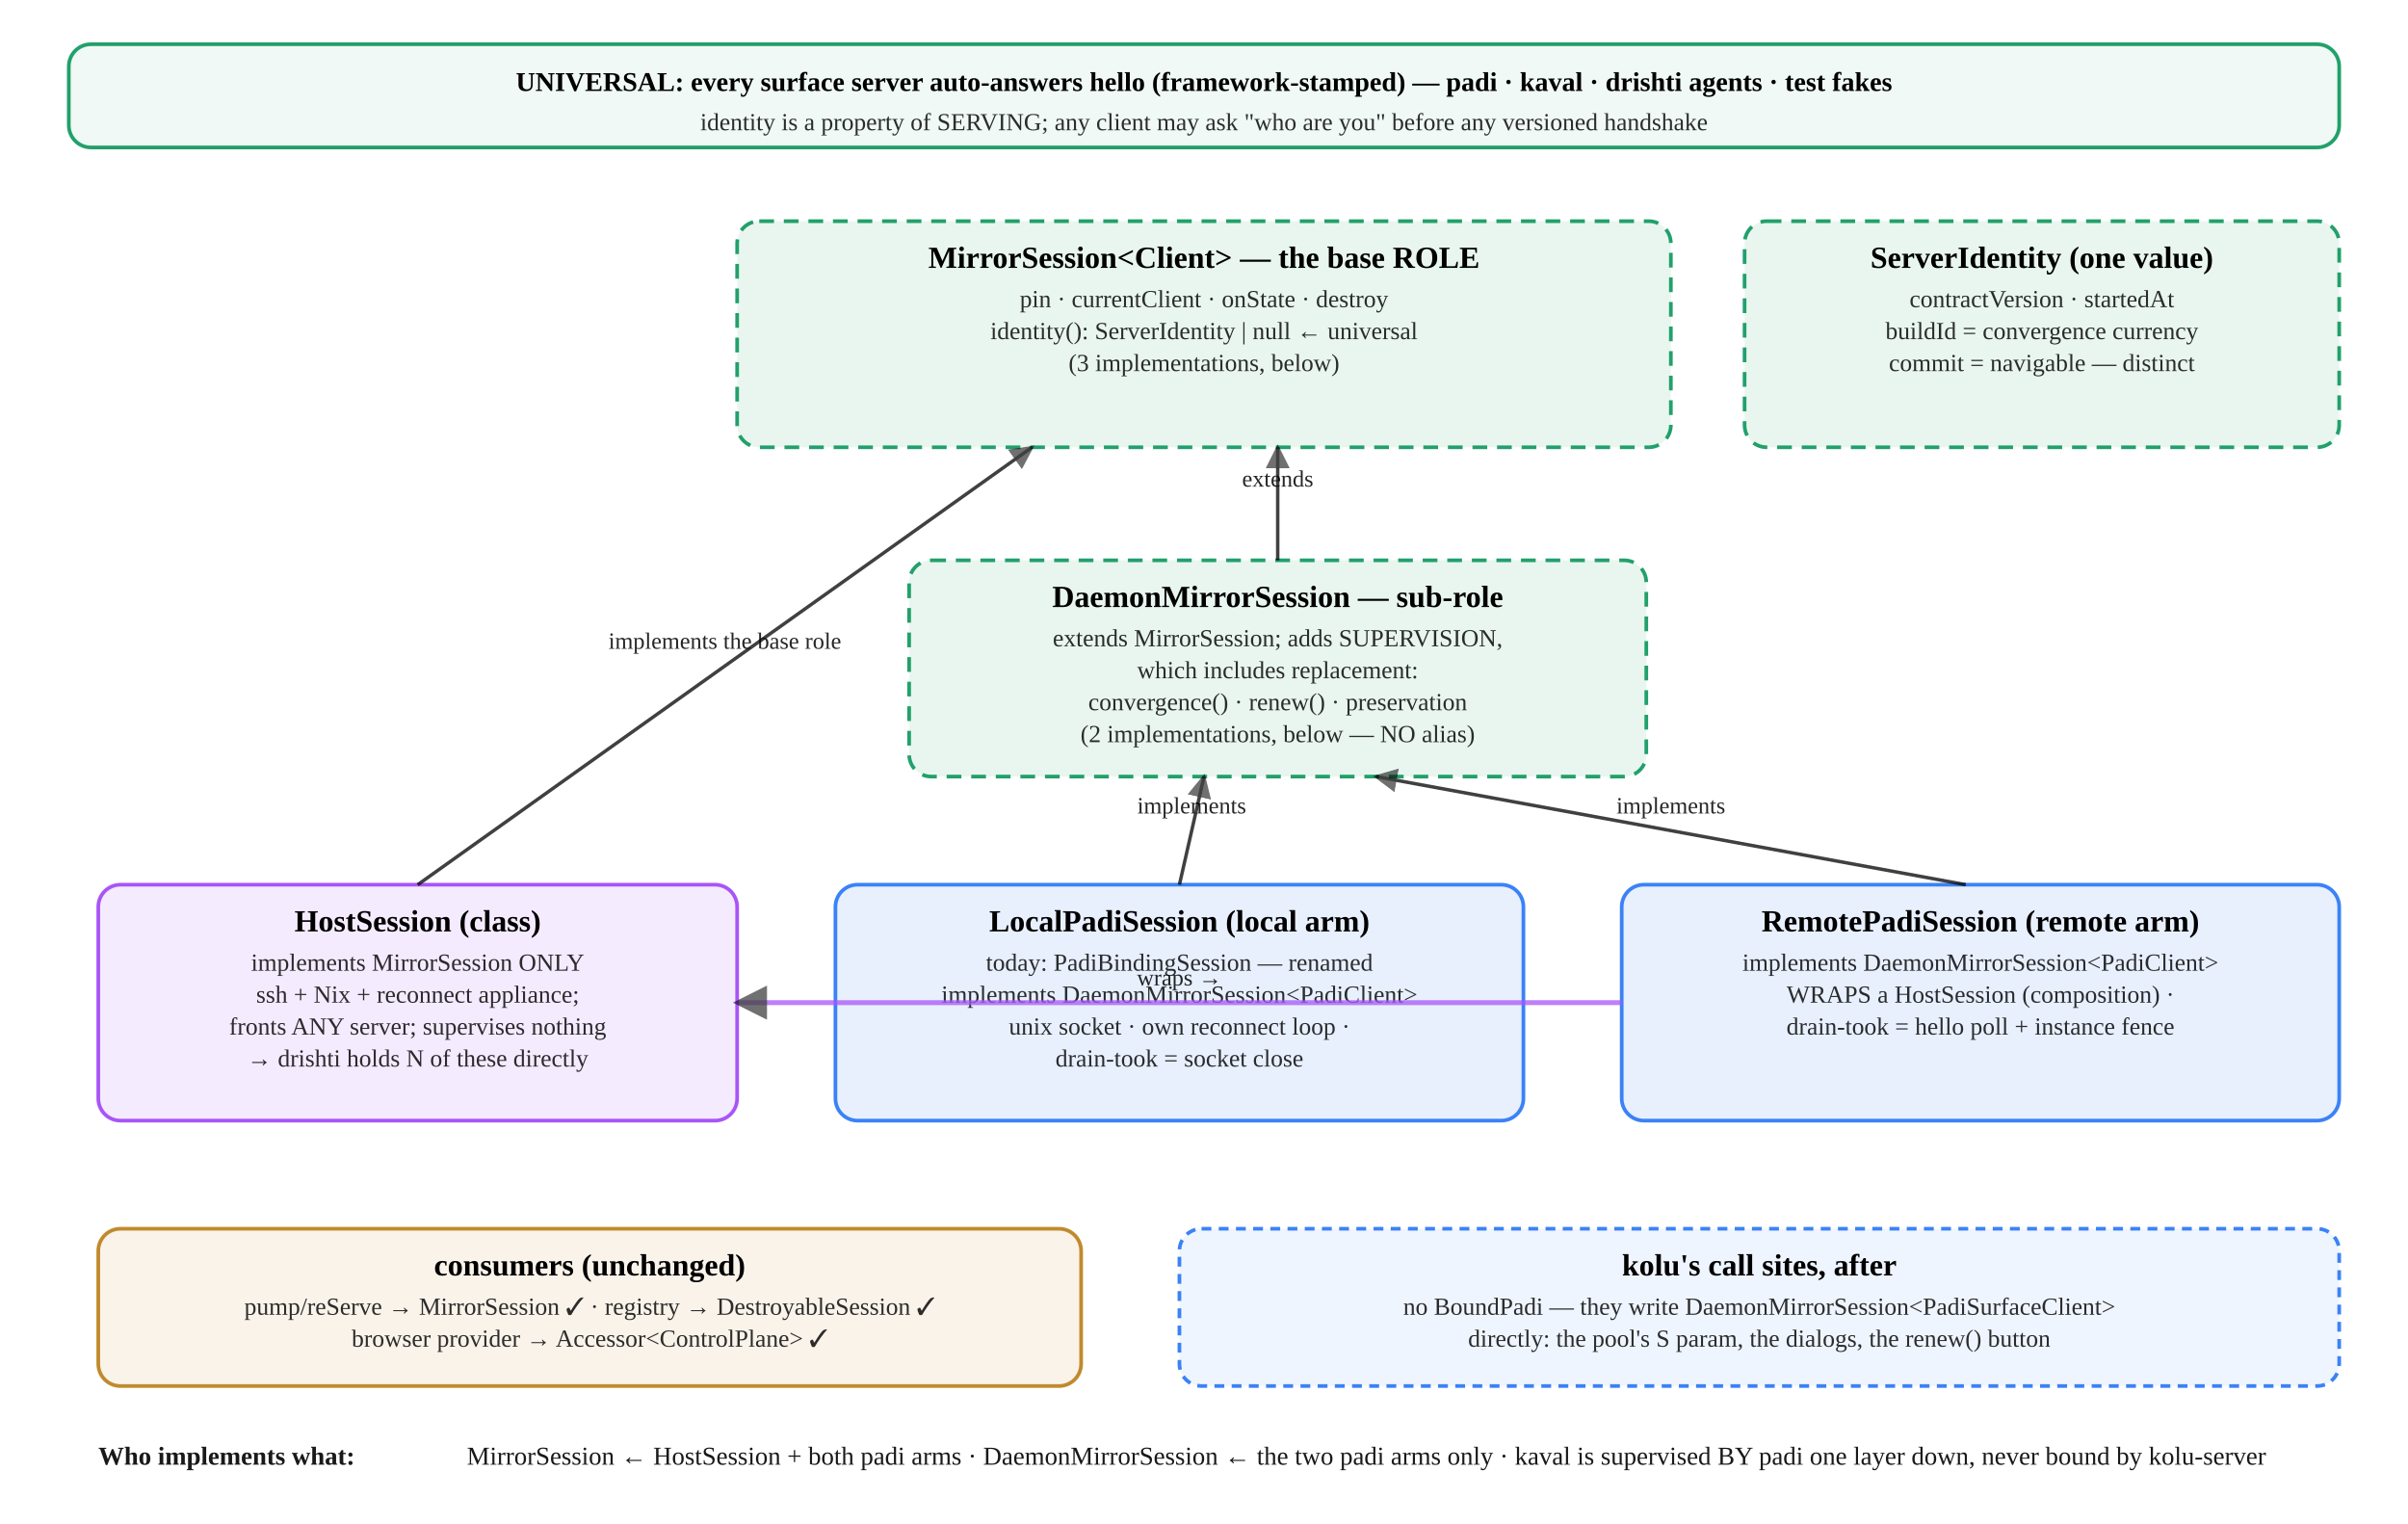
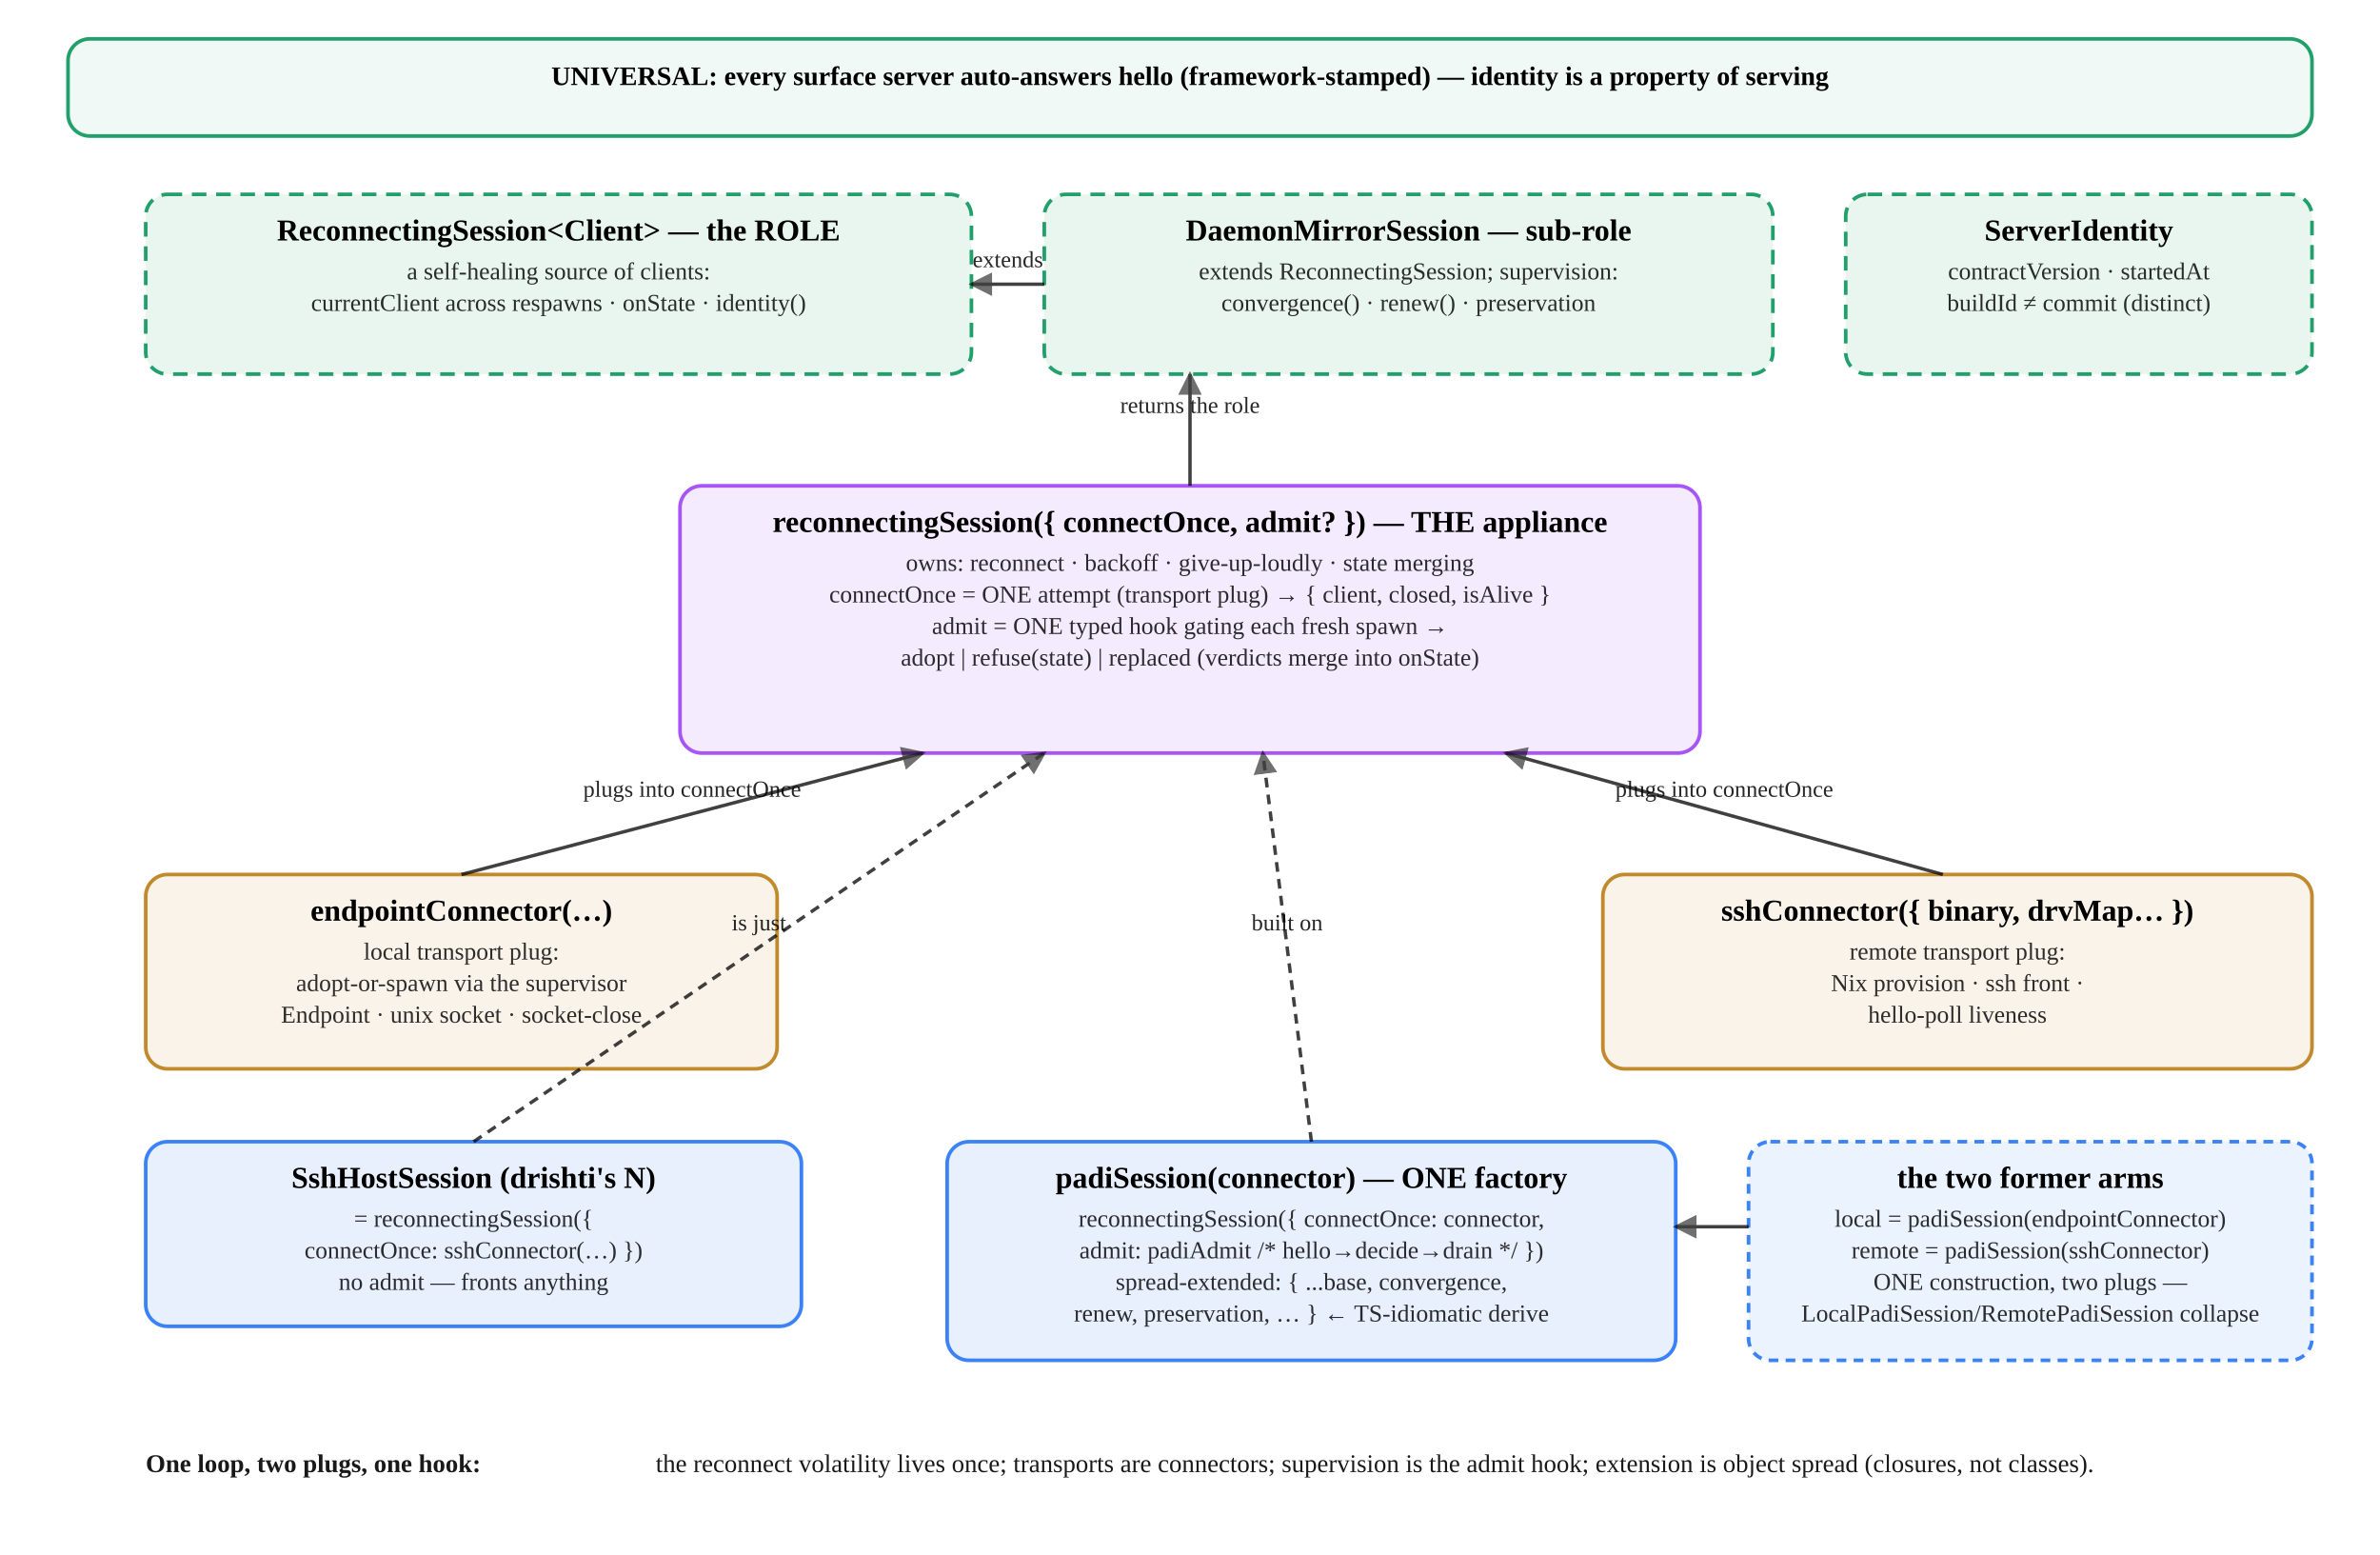
- <svg xmlns="http://www.w3.org/2000/svg" viewBox="0 0 980 620" font-family="inherit" role="img" aria-label="The hosting side AFTER all rulings: universal identity on the base role; the daemon sub-role carries supervision including renew; no alias — the two padi arms are simply DaemonMirrorSession of the padi client">
+ <svg xmlns="http://www.w3.org/2000/svg" viewBox="0 0 980 640" font-family="inherit" role="img" aria-label="Final shape: one reconnecting-session loop appliance with pluggable connectOnce transports and one admit hook; ssh session is loop plus ssh connector; padi is one factory over two connectors; extension by object spread">
  <defs>
-     <marker id="a4" viewBox="0 0 8 8" refX="7" refY="4" markerWidth="7" markerHeight="7" orient="auto-start-reverse">
+     <marker id="a5" viewBox="0 0 8 8" refX="7" refY="4" markerWidth="7" markerHeight="7" orient="auto-start-reverse">
      <path d="M 0 0 L 8 4 L 0 8 z" fill="currentColor" opacity="0.75" />
    </marker>
  </defs>
-   <rect x="28" y="18" width="924" height="42" rx="9" fill="#22a06b" fill-opacity="0.07" stroke="#22a06b" stroke-width="1.5" />
-   <text x="490.0" y="37" text-anchor="middle" font-size="11" font-weight="700" fill="currentColor">UNIVERSAL: every surface server auto-answers hello (framework-stamped) — padi · kaval · drishti agents · test fakes</text>
-   <text x="490.0" y="53" text-anchor="middle" font-size="10" fill="currentColor" opacity="0.82">identity is a property of SERVING; any client may ask "who are you" before any versioned handshake</text>
-   <rect x="300" y="90" width="380" height="92" rx="9" fill="#22a06b" fill-opacity="0.1" stroke="#22a06b" stroke-width="1.5" stroke-dasharray="6 4" />
-   <text x="490.0" y="109" text-anchor="middle" font-size="12.5" font-weight="700" fill="currentColor">MirrorSession&lt;Client&gt; — the base ROLE</text>
-   <text x="490.0" y="125" text-anchor="middle" font-size="10" fill="currentColor" opacity="0.82">pin · currentClient · onState · destroy</text>
-   <text x="490.0" y="138" text-anchor="middle" font-size="10" fill="currentColor" opacity="0.82">identity(): ServerIdentity | null  ← universal</text>
-   <text x="490.0" y="151" text-anchor="middle" font-size="10" fill="currentColor" opacity="0.82">(3 implementations, below)</text>
-   <rect x="710" y="90" width="242" height="92" rx="9" fill="#22a06b" fill-opacity="0.1" stroke="#22a06b" stroke-width="1.5" stroke-dasharray="6 4" />
-   <text x="831.0" y="109" text-anchor="middle" font-size="12.5" font-weight="700" fill="currentColor">ServerIdentity (one value)</text>
-   <text x="831.0" y="125" text-anchor="middle" font-size="10" fill="currentColor" opacity="0.82">contractVersion · startedAt</text>
-   <text x="831.0" y="138" text-anchor="middle" font-size="10" fill="currentColor" opacity="0.82">buildId = convergence currency</text>
-   <text x="831.0" y="151" text-anchor="middle" font-size="10" fill="currentColor" opacity="0.82">commit = navigable — distinct</text>
-   <rect x="370" y="228" width="300" height="88" rx="9" fill="#22a06b" fill-opacity="0.1" stroke="#22a06b" stroke-width="1.5" stroke-dasharray="6 4" />
-   <text x="520.0" y="247" text-anchor="middle" font-size="12.5" font-weight="700" fill="currentColor">DaemonMirrorSession — sub-role</text>
-   <text x="520.0" y="263" text-anchor="middle" font-size="10" fill="currentColor" opacity="0.82">extends MirrorSession; adds SUPERVISION,</text>
-   <text x="520.0" y="276" text-anchor="middle" font-size="10" fill="currentColor" opacity="0.82">which includes replacement:</text>
-   <text x="520.0" y="289" text-anchor="middle" font-size="10" fill="currentColor" opacity="0.82">convergence() · renew() · preservation</text>
-   <text x="520.0" y="302" text-anchor="middle" font-size="10" fill="currentColor" opacity="0.82">(2 implementations, below — NO alias)</text>
-   <path d="M 520 228 L 520 182" stroke="currentColor" stroke-width="1.4" fill="none" opacity="0.75" marker-end="url(#a4)" />
-   <text x="520.0" y="198.0" text-anchor="middle" font-size="9.5" fill="currentColor" opacity="0.85">extends</text>
-   <rect x="40" y="360" width="260" height="96" rx="9" fill="#a855f7" fill-opacity="0.12" stroke="#a855f7" stroke-width="1.5" />
-   <text x="170.0" y="379" text-anchor="middle" font-size="12.5" font-weight="700" fill="currentColor">HostSession  (class)</text>
-   <text x="170.0" y="395" text-anchor="middle" font-size="10" fill="currentColor" opacity="0.82">implements MirrorSession ONLY</text>
-   <text x="170.0" y="408" text-anchor="middle" font-size="10" fill="currentColor" opacity="0.82">ssh + Nix + reconnect appliance;</text>
-   <text x="170.0" y="421" text-anchor="middle" font-size="10" fill="currentColor" opacity="0.82">fronts ANY server; supervises nothing</text>
-   <text x="170.0" y="434" text-anchor="middle" font-size="10" fill="currentColor" opacity="0.82">→ drishti holds N of these directly</text>
-   <path d="M 170 360 L 420 182" stroke="currentColor" stroke-width="1.4" fill="none" opacity="0.75" marker-end="url(#a4)" />
-   <text x="295.0" y="264.0" text-anchor="middle" font-size="9.5" fill="currentColor" opacity="0.85">implements the base role</text>
-   <rect x="340" y="360" width="280" height="96" rx="9" fill="#3b82f6" fill-opacity="0.12" stroke="#3b82f6" stroke-width="1.5" />
-   <text x="480.0" y="379" text-anchor="middle" font-size="12.5" font-weight="700" fill="currentColor">LocalPadiSession  (local arm)</text>
-   <text x="480.0" y="395" text-anchor="middle" font-size="10" fill="currentColor" opacity="0.82">today: PadiBindingSession — renamed</text>
-   <text x="480.0" y="408" text-anchor="middle" font-size="10" fill="currentColor" opacity="0.82">implements DaemonMirrorSession&lt;PadiClient&gt;</text>
-   <text x="480.0" y="421" text-anchor="middle" font-size="10" fill="currentColor" opacity="0.82">unix socket · own reconnect loop ·</text>
-   <text x="480.0" y="434" text-anchor="middle" font-size="10" fill="currentColor" opacity="0.82">drain-took = socket close</text>
-   <path d="M 480 360 L 490 316" stroke="currentColor" stroke-width="1.4" fill="none" opacity="0.75" marker-end="url(#a4)" />
-   <text x="485.0" y="331.0" text-anchor="middle" font-size="9.5" fill="currentColor" opacity="0.85">implements</text>
-   <rect x="660" y="360" width="292" height="96" rx="9" fill="#3b82f6" fill-opacity="0.12" stroke="#3b82f6" stroke-width="1.5" />
-   <text x="806.0" y="379" text-anchor="middle" font-size="12.5" font-weight="700" fill="currentColor">RemotePadiSession  (remote arm)</text>
-   <text x="806.0" y="395" text-anchor="middle" font-size="10" fill="currentColor" opacity="0.82">implements DaemonMirrorSession&lt;PadiClient&gt;</text>
-   <text x="806.0" y="408" text-anchor="middle" font-size="10" fill="currentColor" opacity="0.82">WRAPS a HostSession (composition) ·</text>
-   <text x="806.0" y="421" text-anchor="middle" font-size="10" fill="currentColor" opacity="0.82">drain-took = hello poll + instance fence</text>
-   <path d="M 800 360 L 560 316" stroke="currentColor" stroke-width="1.4" fill="none" opacity="0.75" marker-end="url(#a4)" />
-   <text x="680.0" y="331.0" text-anchor="middle" font-size="9.5" fill="currentColor" opacity="0.85">implements</text>
-   <path d="M 660 408 L 300 408" stroke="#a855f7" stroke-width="2" fill="none" opacity="0.75" marker-end="url(#a4)" />
-   <text x="480.0" y="401.0" text-anchor="middle" font-size="9.5" fill="currentColor" opacity="0.85">wraps →</text>
-   <rect x="40" y="500" width="400" height="64" rx="9" fill="#c08a2d" fill-opacity="0.1" stroke="#c08a2d" stroke-width="1.5" />
-   <text x="240.0" y="519" text-anchor="middle" font-size="12.5" font-weight="700" fill="currentColor">consumers (unchanged)</text>
-   <text x="240.0" y="535" text-anchor="middle" font-size="10" fill="currentColor" opacity="0.82">pump/reServe → MirrorSession ✓ · registry → DestroyableSession ✓</text>
-   <text x="240.0" y="548" text-anchor="middle" font-size="10" fill="currentColor" opacity="0.82">browser provider → Accessor&lt;ControlPlane&gt; ✓</text>
-   <rect x="480" y="500" width="472" height="64" rx="9" fill="#3b82f6" fill-opacity="0.08" stroke="#3b82f6" stroke-width="1.5" stroke-dasharray="4 3" />
-   <text x="716.0" y="519" text-anchor="middle" font-size="12.5" font-weight="700" fill="currentColor">kolu's call sites, after</text>
-   <text x="716.0" y="535" text-anchor="middle" font-size="10" fill="currentColor" opacity="0.82">no BoundPadi — they write DaemonMirrorSession&lt;PadiSurfaceClient&gt;</text>
-   <text x="716.0" y="548" text-anchor="middle" font-size="10" fill="currentColor" opacity="0.82">directly: the pool's S param, the dialogs, the renew() button</text>
+   <rect x="28" y="16" width="924" height="40" rx="9" fill="#22a06b" fill-opacity="0.07" stroke="#22a06b" stroke-width="1.5" />
+   <text x="490.0" y="35" text-anchor="middle" font-size="11" font-weight="700" fill="currentColor">UNIVERSAL: every surface server auto-answers hello (framework-stamped) — identity is a property of serving</text>
+   <rect x="60" y="80" width="340" height="74" rx="9" fill="#22a06b" fill-opacity="0.1" stroke="#22a06b" stroke-width="1.5" stroke-dasharray="6 4" />
+   <text x="230.0" y="99" text-anchor="middle" font-size="12.5" font-weight="700" fill="currentColor">ReconnectingSession&lt;Client&gt; — the ROLE</text>
+   <text x="230.0" y="115" text-anchor="middle" font-size="10" fill="currentColor" opacity="0.82">a self-healing source of clients:</text>
+   <text x="230.0" y="128" text-anchor="middle" font-size="10" fill="currentColor" opacity="0.82">currentClient across respawns · onState · identity()</text>
+   <rect x="430" y="80" width="300" height="74" rx="9" fill="#22a06b" fill-opacity="0.1" stroke="#22a06b" stroke-width="1.5" stroke-dasharray="6 4" />
+   <text x="580.0" y="99" text-anchor="middle" font-size="12.5" font-weight="700" fill="currentColor">DaemonMirrorSession — sub-role</text>
+   <text x="580.0" y="115" text-anchor="middle" font-size="10" fill="currentColor" opacity="0.82">extends ReconnectingSession; supervision:</text>
+   <text x="580.0" y="128" text-anchor="middle" font-size="10" fill="currentColor" opacity="0.82">convergence() · renew() · preservation</text>
+   <path d="M 430 117 L 400 117" stroke="currentColor" stroke-width="1.4" fill="none" opacity="0.75" marker-end="url(#a5)" />
+   <text x="415.0" y="110.0" text-anchor="middle" font-size="9.5" fill="currentColor" opacity="0.85">extends</text>
+   <rect x="760" y="80" width="192" height="74" rx="9" fill="#22a06b" fill-opacity="0.1" stroke="#22a06b" stroke-width="1.5" stroke-dasharray="6 4" />
+   <text x="856.0" y="99" text-anchor="middle" font-size="12.5" font-weight="700" fill="currentColor">ServerIdentity</text>
+   <text x="856.0" y="115" text-anchor="middle" font-size="10" fill="currentColor" opacity="0.82">contractVersion · startedAt</text>
+   <text x="856.0" y="128" text-anchor="middle" font-size="10" fill="currentColor" opacity="0.82">buildId ≠ commit (distinct)</text>
+   <rect x="280" y="200" width="420" height="110" rx="9" fill="#a855f7" fill-opacity="0.12" stroke="#a855f7" stroke-width="1.5" />
+   <text x="490.0" y="219" text-anchor="middle" font-size="12.5" font-weight="700" fill="currentColor">reconnectingSession({ connectOnce, admit? })  — THE appliance</text>
+   <text x="490.0" y="235" text-anchor="middle" font-size="10" fill="currentColor" opacity="0.82">owns: reconnect · backoff · give-up-loudly · state merging</text>
+   <text x="490.0" y="248" text-anchor="middle" font-size="10" fill="currentColor" opacity="0.82">connectOnce = ONE attempt (transport plug) → { client, closed, isAlive }</text>
+   <text x="490.0" y="261" text-anchor="middle" font-size="10" fill="currentColor" opacity="0.82">admit = ONE typed hook gating each fresh spawn →</text>
+   <text x="490.0" y="274" text-anchor="middle" font-size="10" fill="currentColor" opacity="0.82">adopt | refuse(state) | replaced   (verdicts merge into onState)</text>
+   <path d="M 490 200 L 490 154" stroke="currentColor" stroke-width="1.4" fill="none" opacity="0.75" marker-end="url(#a5)" />
+   <text x="490.0" y="170.0" text-anchor="middle" font-size="9.5" fill="currentColor" opacity="0.85">returns the role</text>
+   <rect x="60" y="360" width="260" height="80" rx="9" fill="#c08a2d" fill-opacity="0.1" stroke="#c08a2d" stroke-width="1.5" />
+   <text x="190.0" y="379" text-anchor="middle" font-size="12.5" font-weight="700" fill="currentColor">endpointConnector(…)</text>
+   <text x="190.0" y="395" text-anchor="middle" font-size="10" fill="currentColor" opacity="0.82">local transport plug:</text>
+   <text x="190.0" y="408" text-anchor="middle" font-size="10" fill="currentColor" opacity="0.82">adopt-or-spawn via the supervisor</text>
+   <text x="190.0" y="421" text-anchor="middle" font-size="10" fill="currentColor" opacity="0.82">Endpoint · unix socket · socket-close</text>
+   <rect x="660" y="360" width="292" height="80" rx="9" fill="#c08a2d" fill-opacity="0.1" stroke="#c08a2d" stroke-width="1.5" />
+   <text x="806.0" y="379" text-anchor="middle" font-size="12.5" font-weight="700" fill="currentColor">sshConnector({ binary, drvMap… })</text>
+   <text x="806.0" y="395" text-anchor="middle" font-size="10" fill="currentColor" opacity="0.82">remote transport plug:</text>
+   <text x="806.0" y="408" text-anchor="middle" font-size="10" fill="currentColor" opacity="0.82">Nix provision · ssh front ·</text>
+   <text x="806.0" y="421" text-anchor="middle" font-size="10" fill="currentColor" opacity="0.82">hello-poll liveness</text>
+   <path d="M 190 360 L 380 310" stroke="currentColor" stroke-width="1.4" fill="none" opacity="0.75" marker-end="url(#a5)" />
+   <text x="285.0" y="328.0" text-anchor="middle" font-size="9.5" fill="currentColor" opacity="0.85">plugs into connectOnce</text>
+   <path d="M 800 360 L 620 310" stroke="currentColor" stroke-width="1.4" fill="none" opacity="0.75" marker-end="url(#a5)" />
+   <text x="710.0" y="328.0" text-anchor="middle" font-size="9.5" fill="currentColor" opacity="0.85">plugs into connectOnce</text>
+   <rect x="60" y="470" width="270" height="76" rx="9" fill="#3b82f6" fill-opacity="0.12" stroke="#3b82f6" stroke-width="1.5" />
+   <text x="195.0" y="489" text-anchor="middle" font-size="12.5" font-weight="700" fill="currentColor">SshHostSession (drishti's N)</text>
+   <text x="195.0" y="505" text-anchor="middle" font-size="10" fill="currentColor" opacity="0.82">= reconnectingSession({</text>
+   <text x="195.0" y="518" text-anchor="middle" font-size="10" fill="currentColor" opacity="0.82">    connectOnce: sshConnector(…) })</text>
+   <text x="195.0" y="531" text-anchor="middle" font-size="10" fill="currentColor" opacity="0.82">no admit — fronts anything</text>
+   <path d="M 195 470 L 430 310" stroke="currentColor" stroke-width="1.4" fill="none" opacity="0.75" marker-end="url(#a5)" stroke-dasharray="4 3" />
+   <text x="312.5" y="383.0" text-anchor="middle" font-size="9.5" fill="currentColor" opacity="0.85">is just</text>
+   <rect x="390" y="470" width="300" height="90" rx="9" fill="#3b82f6" fill-opacity="0.12" stroke="#3b82f6" stroke-width="1.5" />
+   <text x="540.0" y="489" text-anchor="middle" font-size="12.5" font-weight="700" fill="currentColor">padiSession(connector) — ONE factory</text>
+   <text x="540.0" y="505" text-anchor="middle" font-size="10" fill="currentColor" opacity="0.82">reconnectingSession({ connectOnce: connector,</text>
+   <text x="540.0" y="518" text-anchor="middle" font-size="10" fill="currentColor" opacity="0.82">  admit: padiAdmit /* hello→decide→drain */ })</text>
+   <text x="540.0" y="531" text-anchor="middle" font-size="10" fill="currentColor" opacity="0.82">spread-extended: { ...base, convergence,</text>
+   <text x="540.0" y="544" text-anchor="middle" font-size="10" fill="currentColor" opacity="0.82">renew, preservation, … }  ← TS-idiomatic derive</text>
+   <path d="M 540 470 L 520 310" stroke="currentColor" stroke-width="1.4" fill="none" opacity="0.75" marker-end="url(#a5)" stroke-dasharray="4 3" />
+   <text x="530.0" y="383.0" text-anchor="middle" font-size="9.5" fill="currentColor" opacity="0.85">built on</text>
+   <rect x="720" y="470" width="232" height="90" rx="9" fill="#3b82f6" fill-opacity="0.1" stroke="#3b82f6" stroke-width="1.5" stroke-dasharray="4 3" />
+   <text x="836.0" y="489" text-anchor="middle" font-size="12.5" font-weight="700" fill="currentColor">the two former arms</text>
+   <text x="836.0" y="505" text-anchor="middle" font-size="10" fill="currentColor" opacity="0.82">local  = padiSession(endpointConnector)</text>
+   <text x="836.0" y="518" text-anchor="middle" font-size="10" fill="currentColor" opacity="0.82">remote = padiSession(sshConnector)</text>
+   <text x="836.0" y="531" text-anchor="middle" font-size="10" fill="currentColor" opacity="0.82">ONE construction, two plugs —</text>
+   <text x="836.0" y="544" text-anchor="middle" font-size="10" fill="currentColor" opacity="0.82">LocalPadiSession/RemotePadiSession collapse</text>
+   <path d="M 720 505 L 690 505" stroke="currentColor" stroke-width="1.4" fill="none" opacity="0.75" marker-end="url(#a5)" />
+   <text x="705.0" y="498.0" text-anchor="middle" font-size="9.5" fill="currentColor" opacity="0.85" />
  <g font-size="10.5" fill="currentColor" opacity="0.9">
-     <text x="40" y="596" font-weight="700">Who implements what:</text>
-     <text x="190" y="596">MirrorSession ← HostSession + both padi arms · DaemonMirrorSession ← the two padi arms only · kaval is supervised BY padi one layer down, never bound by kolu-server</text>
+     <text x="60" y="606" font-weight="700">One loop, two plugs, one hook:</text>
+     <text x="270" y="606">the reconnect volatility lives once; transports are connectors; supervision is the admit hook; extension is object spread (closures, not classes).</text>
  </g>
</svg>
